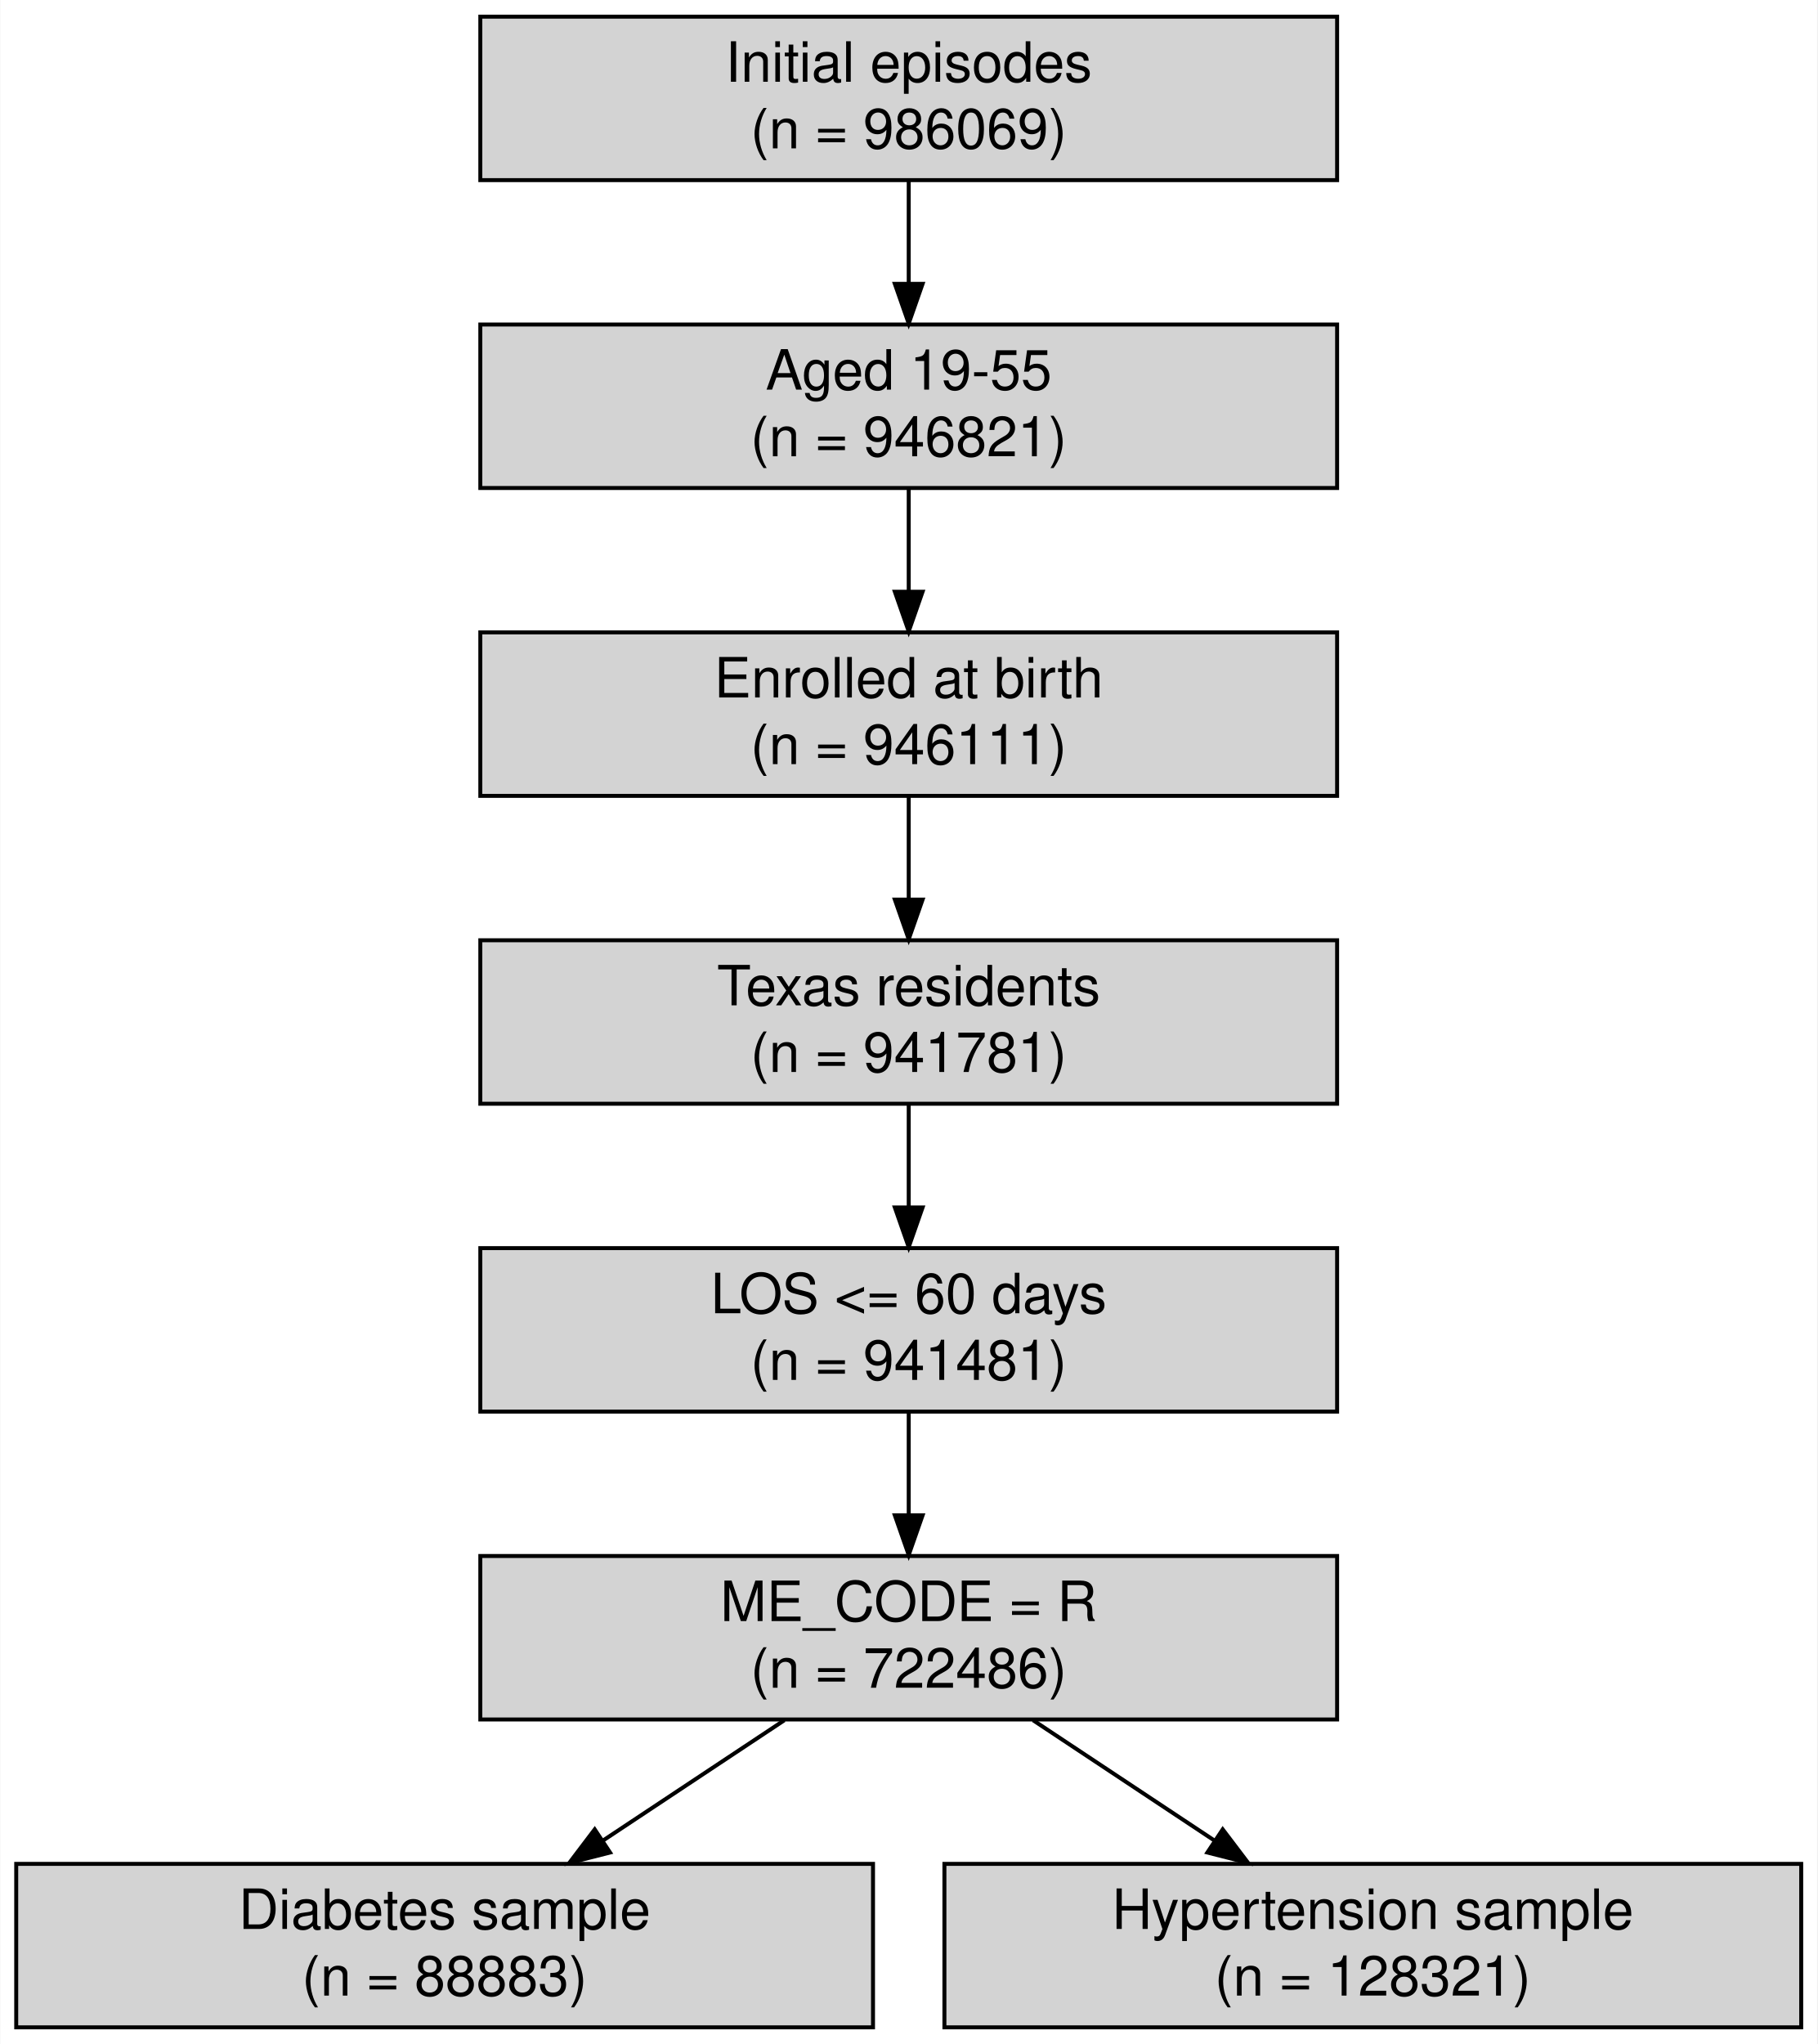
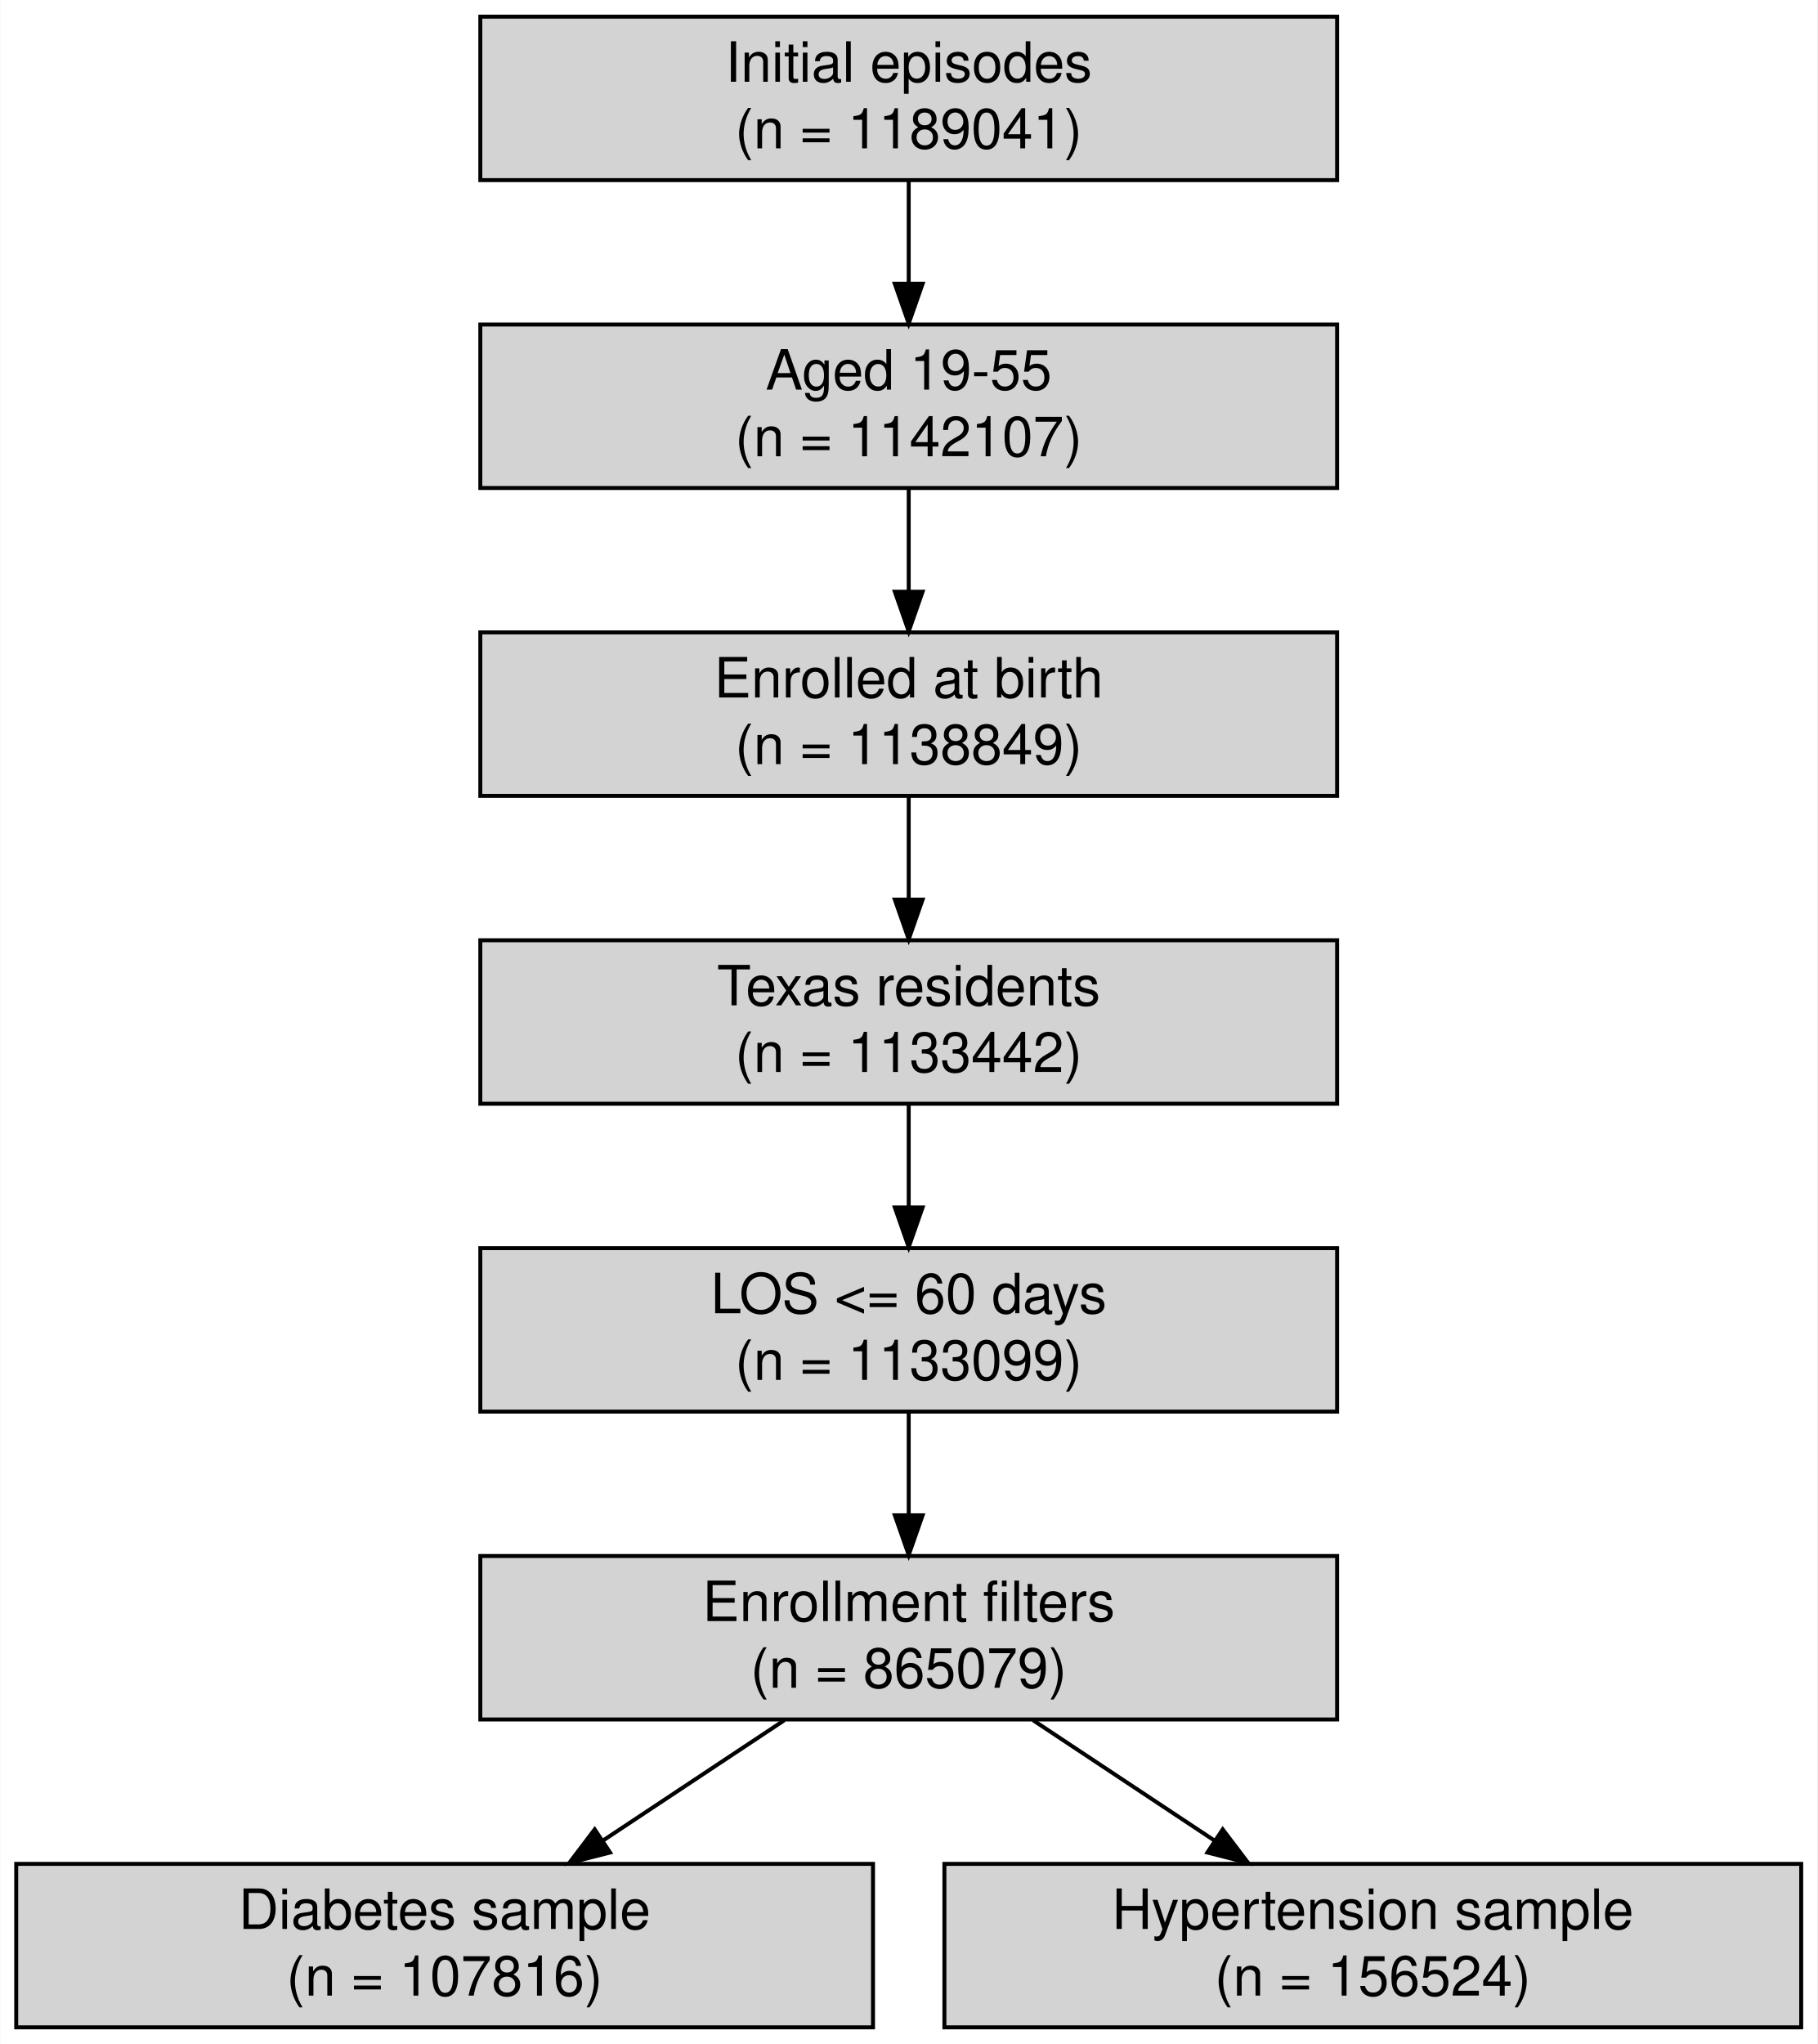
<svg xmlns="http://www.w3.org/2000/svg" width="458pt" height="515pt" viewBox="0.00 0.00 458.00 515.20">
  <g id="graph0" class="graph" transform="scale(1 1) rotate(0) translate(4 511.2)">
    <polygon fill="#ffffff" stroke="transparent" points="-4,4 -4,-511.2 454,-511.2 454,4 -4,4" />
    <g id="node1" class="node">
      <polygon fill="#d3d3d3" stroke="#000000" points="333,-507.002 117,-507.002 117,-465.798 333,-465.798 333,-507.002" />
      <text text-anchor="middle" x="225" y="-490.6" font-family="Helvetica,sans-Serif" font-size="14.00" fill="#000000">Initial episodes</text>
-       <text text-anchor="middle" x="225" y="-473.8" font-family="Helvetica,sans-Serif" font-size="14.00" fill="#000000">(n = 986069)</text>
+       <text text-anchor="middle" x="225" y="-473.8" font-family="Helvetica,sans-Serif" font-size="14.00" fill="#000000">(n = 1189041)</text>
    </g>
    <g id="node2" class="node">
      <polygon fill="#d3d3d3" stroke="#000000" points="333,-429.402 117,-429.402 117,-388.198 333,-388.198 333,-429.402" />
      <text text-anchor="middle" x="225" y="-413" font-family="Helvetica,sans-Serif" font-size="14.00" fill="#000000">Aged 19-55</text>
-       <text text-anchor="middle" x="225" y="-396.2" font-family="Helvetica,sans-Serif" font-size="14.00" fill="#000000">(n = 946821)</text>
+       <text text-anchor="middle" x="225" y="-396.2" font-family="Helvetica,sans-Serif" font-size="14.00" fill="#000000">(n = 1142107)</text>
    </g>
    <g id="edge1" class="edge">
      <path fill="none" stroke="#000000" d="M225,-465.605C225,-457.689 225,-448.489 225,-439.828" />
      <polygon fill="#000000" stroke="#000000" points="228.5,-439.653 225,-429.653 221.5,-439.653 228.5,-439.653" />
    </g>
    <g id="node3" class="node">
      <polygon fill="#d3d3d3" stroke="#000000" points="333,-351.802 117,-351.802 117,-310.598 333,-310.598 333,-351.802" />
      <text text-anchor="middle" x="225" y="-335.4" font-family="Helvetica,sans-Serif" font-size="14.00" fill="#000000">Enrolled at birth</text>
-       <text text-anchor="middle" x="225" y="-318.6" font-family="Helvetica,sans-Serif" font-size="14.00" fill="#000000">(n = 946111)</text>
+       <text text-anchor="middle" x="225" y="-318.6" font-family="Helvetica,sans-Serif" font-size="14.00" fill="#000000">(n = 1138849)</text>
    </g>
    <g id="edge2" class="edge">
      <path fill="none" stroke="#000000" d="M225,-388.005C225,-380.089 225,-370.889 225,-362.228" />
      <polygon fill="#000000" stroke="#000000" points="228.5,-362.053 225,-352.053 221.5,-362.053 228.5,-362.053" />
    </g>
    <g id="node4" class="node">
      <polygon fill="#d3d3d3" stroke="#000000" points="333,-274.202 117,-274.202 117,-232.998 333,-232.998 333,-274.202" />
      <text text-anchor="middle" x="225" y="-257.8" font-family="Helvetica,sans-Serif" font-size="14.00" fill="#000000">Texas residents</text>
-       <text text-anchor="middle" x="225" y="-241" font-family="Helvetica,sans-Serif" font-size="14.00" fill="#000000">(n = 941781)</text>
+       <text text-anchor="middle" x="225" y="-241" font-family="Helvetica,sans-Serif" font-size="14.00" fill="#000000">(n = 1133442)</text>
    </g>
    <g id="edge3" class="edge">
      <path fill="none" stroke="#000000" d="M225,-310.405C225,-302.489 225,-293.289 225,-284.628" />
      <polygon fill="#000000" stroke="#000000" points="228.5,-284.453 225,-274.453 221.5,-284.453 228.5,-284.453" />
    </g>
    <g id="node5" class="node">
      <polygon fill="#d3d3d3" stroke="#000000" points="333,-196.602 117,-196.602 117,-155.398 333,-155.398 333,-196.602" />
      <text text-anchor="middle" x="225" y="-180.2" font-family="Helvetica,sans-Serif" font-size="14.00" fill="#000000">LOS &lt;= 60 days</text>
-       <text text-anchor="middle" x="225" y="-163.4" font-family="Helvetica,sans-Serif" font-size="14.00" fill="#000000">(n = 941481)</text>
+       <text text-anchor="middle" x="225" y="-163.4" font-family="Helvetica,sans-Serif" font-size="14.00" fill="#000000">(n = 1133099)</text>
    </g>
    <g id="edge4" class="edge">
      <path fill="none" stroke="#000000" d="M225,-232.805C225,-224.889 225,-215.689 225,-207.028" />
      <polygon fill="#000000" stroke="#000000" points="228.5,-206.853 225,-196.853 221.5,-206.853 228.5,-206.853" />
    </g>
    <g id="node6" class="node">
      <polygon fill="#d3d3d3" stroke="#000000" points="333,-119.002 117,-119.002 117,-77.798 333,-77.798 333,-119.002" />
-       <text text-anchor="middle" x="225" y="-102.6" font-family="Helvetica,sans-Serif" font-size="14.00" fill="#000000">ME_CODE = R</text>
-       <text text-anchor="middle" x="225" y="-85.8" font-family="Helvetica,sans-Serif" font-size="14.00" fill="#000000">(n = 722486)</text>
+       <text text-anchor="middle" x="225" y="-102.6" font-family="Helvetica,sans-Serif" font-size="14.00" fill="#000000">Enrollment filters</text>
+       <text text-anchor="middle" x="225" y="-85.8" font-family="Helvetica,sans-Serif" font-size="14.00" fill="#000000">(n = 865079)</text>
    </g>
    <g id="edge5" class="edge">
      <path fill="none" stroke="#000000" d="M225,-155.205C225,-147.289 225,-138.089 225,-129.428" />
      <polygon fill="#000000" stroke="#000000" points="228.5,-129.253 225,-119.253 221.5,-129.253 228.5,-129.253" />
    </g>
    <g id="node7" class="node">
      <polygon fill="#d3d3d3" stroke="#000000" points="216,-41.402 0,-41.402 0,-.198 216,-.198 216,-41.402" />
      <text text-anchor="middle" x="108" y="-25" font-family="Helvetica,sans-Serif" font-size="14.00" fill="#000000">Diabetes sample</text>
-       <text text-anchor="middle" x="108" y="-8.2" font-family="Helvetica,sans-Serif" font-size="14.00" fill="#000000">(n = 88883)</text>
+       <text text-anchor="middle" x="108" y="-8.2" font-family="Helvetica,sans-Serif" font-size="14.00" fill="#000000">(n = 107816)</text>
    </g>
    <g id="edge6" class="edge">
      <path fill="none" stroke="#000000" d="M193.646,-77.605C179.613,-68.297 162.903,-57.214 147.984,-47.319" />
      <polygon fill="#000000" stroke="#000000" points="149.709,-44.263 139.44,-41.653 145.839,-50.097 149.709,-44.263" />
    </g>
    <g id="node8" class="node">
      <polygon fill="#d3d3d3" stroke="#000000" points="450,-41.402 234,-41.402 234,-.198 450,-.198 450,-41.402" />
      <text text-anchor="middle" x="342" y="-25" font-family="Helvetica,sans-Serif" font-size="14.00" fill="#000000">Hypertension sample</text>
-       <text text-anchor="middle" x="342" y="-8.2" font-family="Helvetica,sans-Serif" font-size="14.00" fill="#000000">(n = 128321)</text>
+       <text text-anchor="middle" x="342" y="-8.2" font-family="Helvetica,sans-Serif" font-size="14.00" fill="#000000">(n = 156524)</text>
    </g>
    <g id="edge7" class="edge">
      <path fill="none" stroke="#000000" d="M256.354,-77.605C270.387,-68.297 287.097,-57.214 302.016,-47.319" />
      <polygon fill="#000000" stroke="#000000" points="304.161,-50.097 310.56,-41.653 300.291,-44.263 304.161,-50.097" />
    </g>
  </g>
</svg>
